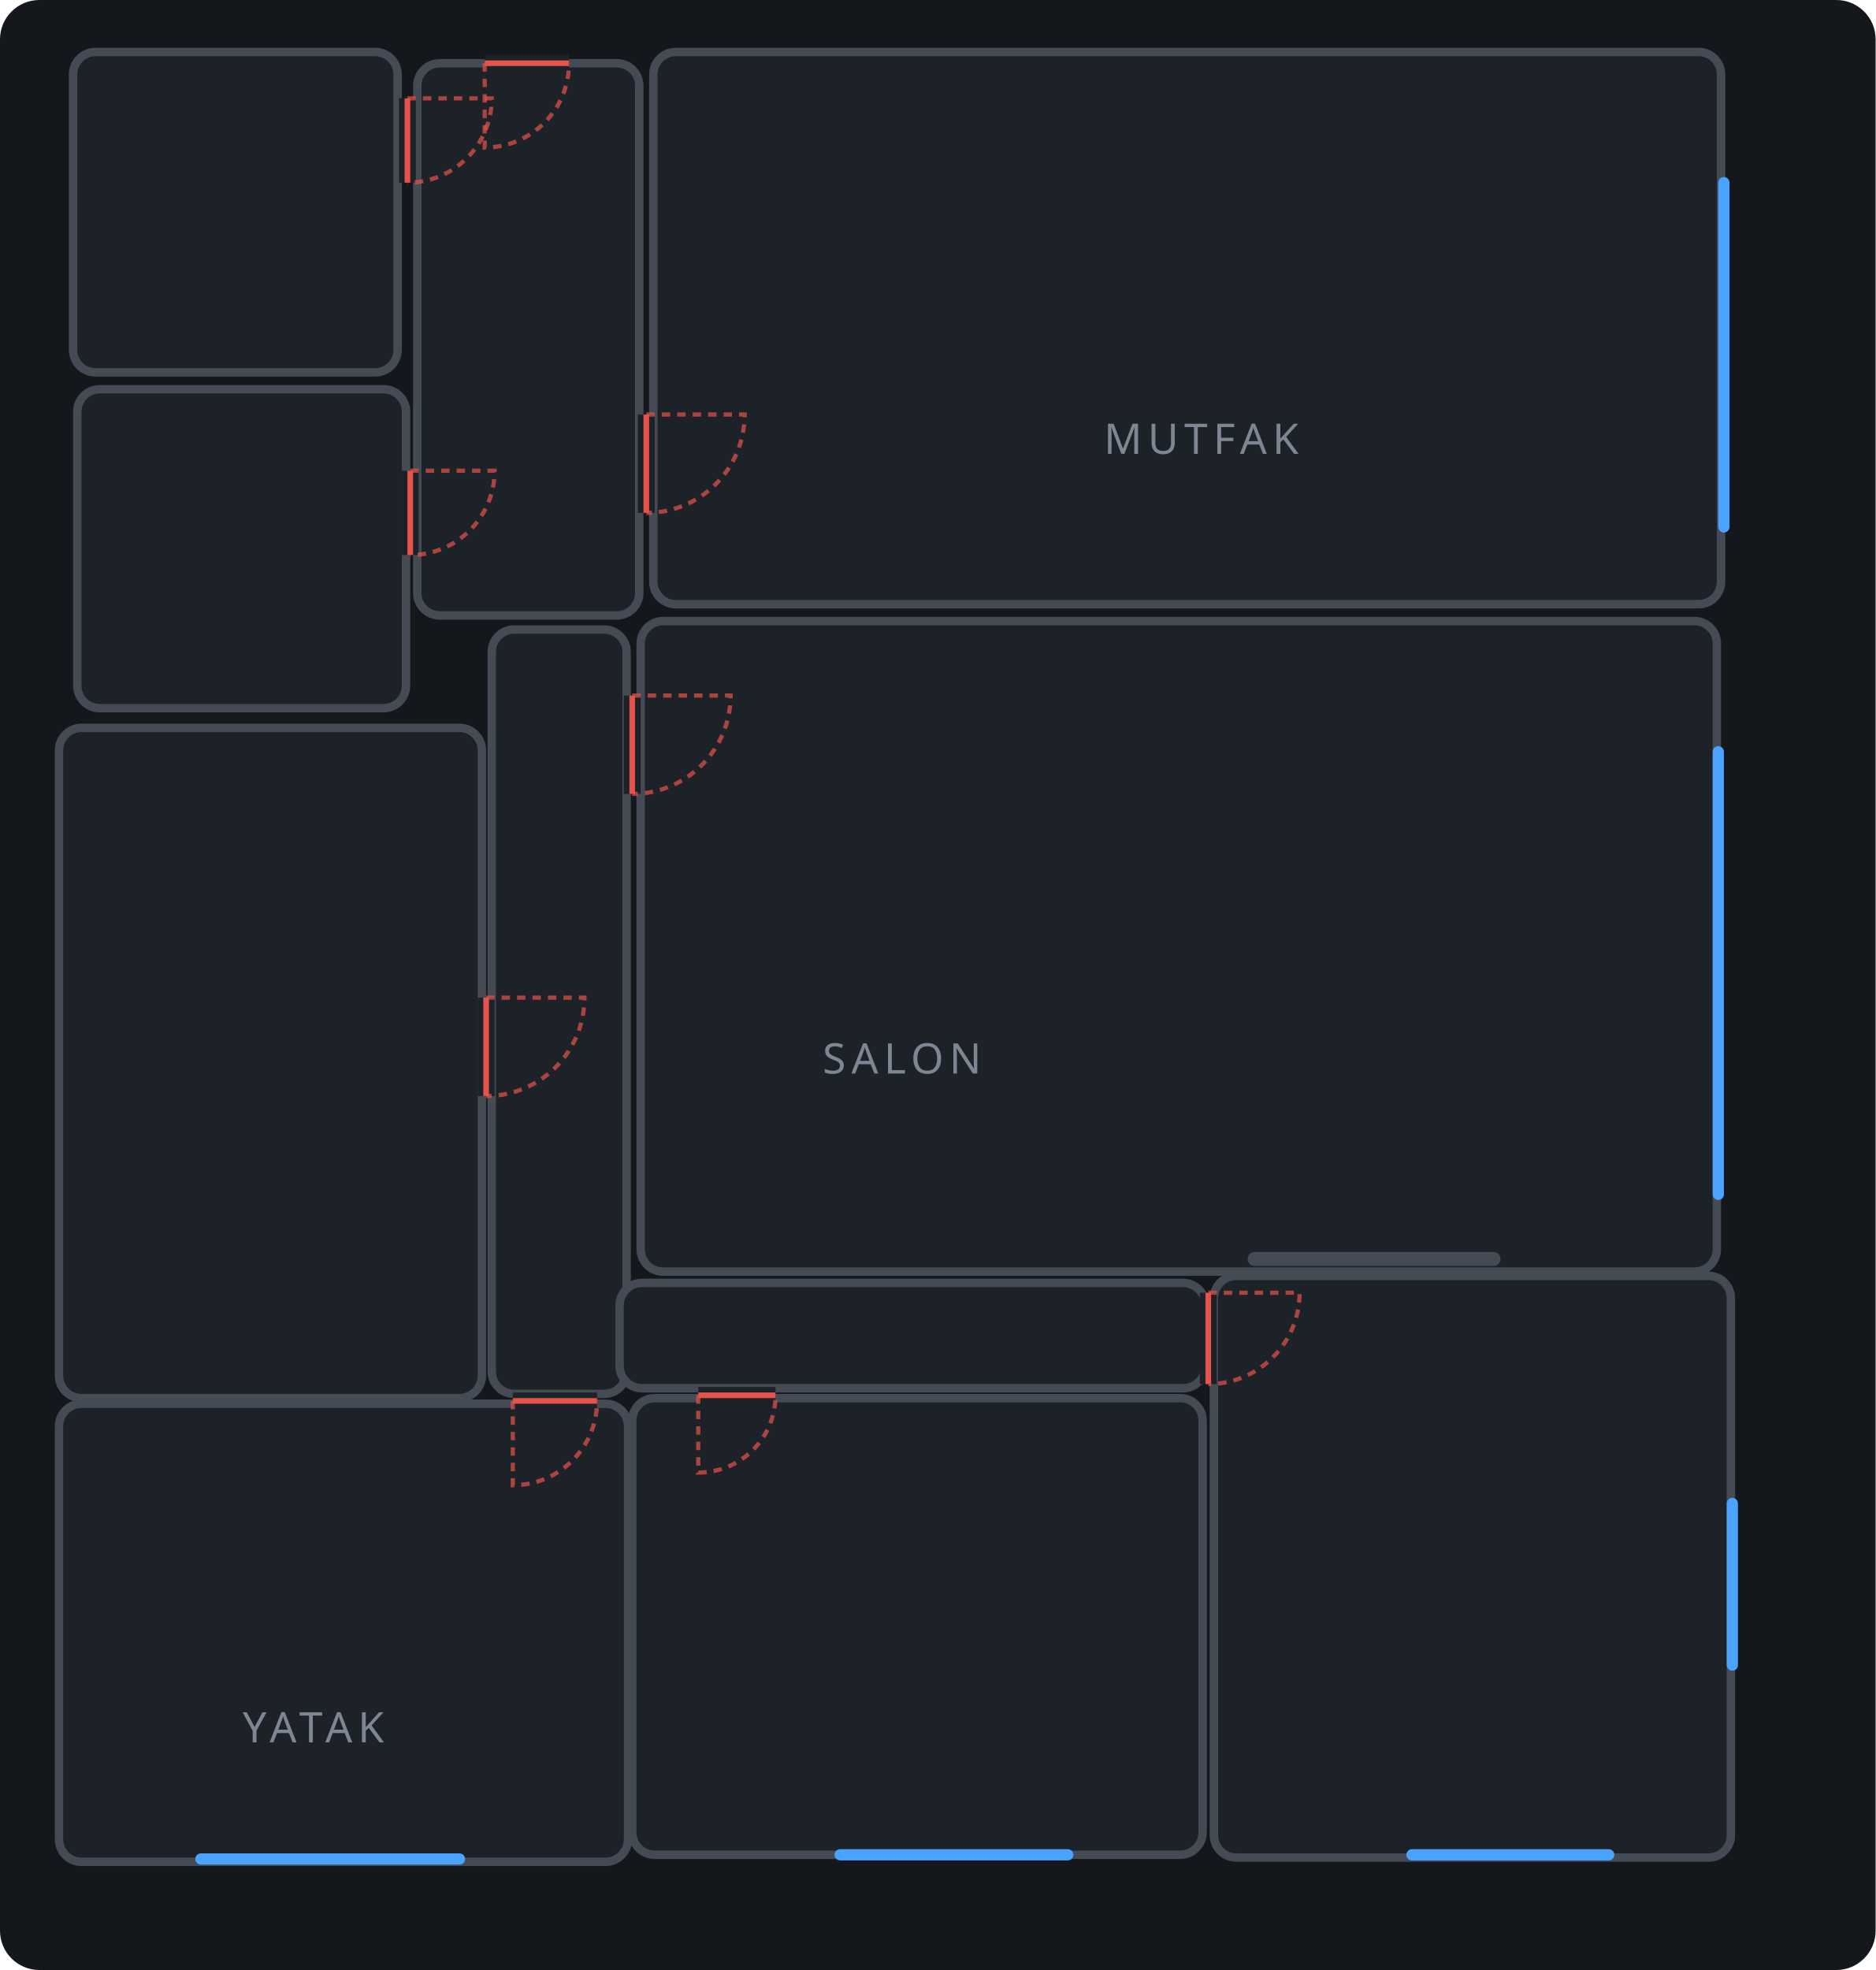
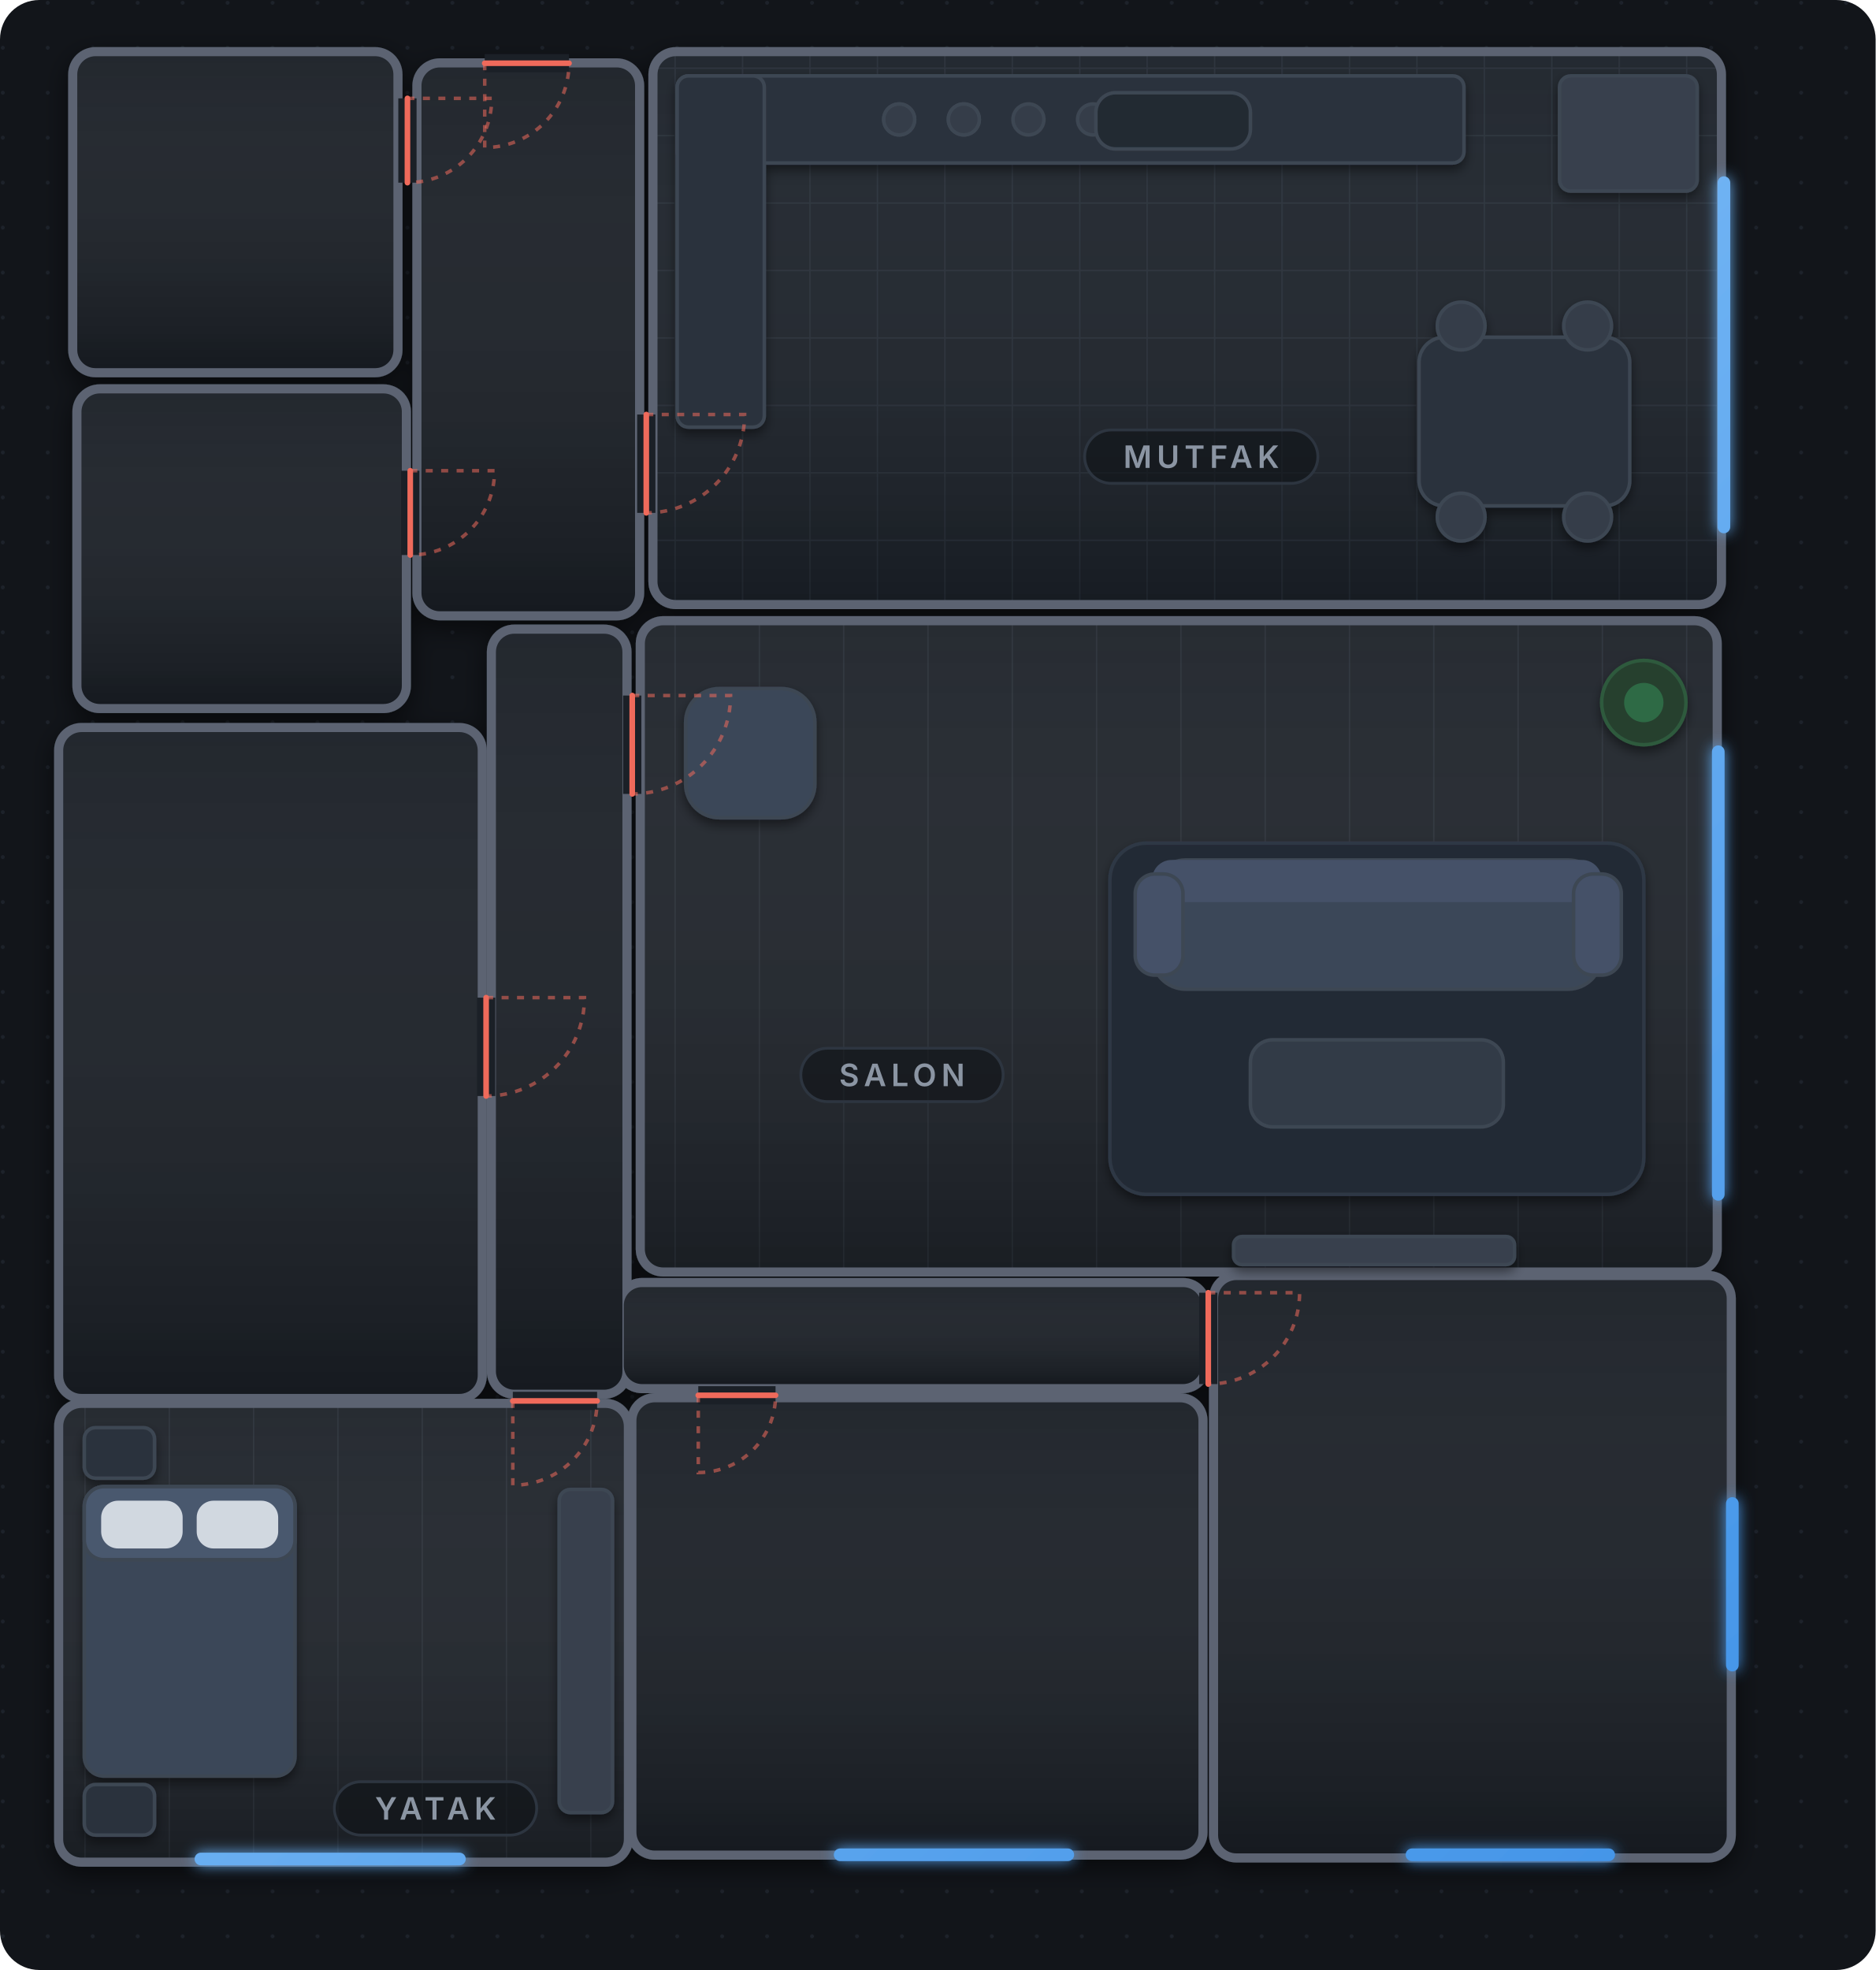
<svg xmlns="http://www.w3.org/2000/svg" viewBox="0 0 1335 1402" width="1335" height="1402">
-   <rect width="1335" height="1402" rx="28" fill="#14171c" />
-   <rect x="52" y="37" width="231" height="228" rx="16" fill="#1d2128" stroke="#444b55" stroke-width="6" />
-   <rect x="55" y="277" width="234" height="227" rx="16" fill="#1d2128" stroke="#444b55" stroke-width="6" />
-   <rect x="297" y="45" width="158" height="393" rx="16" fill="#1d2128" stroke="#444b55" stroke-width="6" />
-   <rect x="465" y="37" width="760" height="393" rx="16" fill="#1d2128" stroke="#444b55" stroke-width="6" />
-   <rect x="350" y="448" width="96" height="544" rx="16" fill="#1d2128" stroke="#444b55" stroke-width="6" />
-   <rect x="456" y="442" width="766" height="463" rx="16" fill="#1d2128" stroke="#444b55" stroke-width="6" />
-   <rect x="42" y="518" width="301" height="477" rx="16" fill="#1d2128" stroke="#444b55" stroke-width="6" />
-   <rect x="441" y="913" width="417" height="75" rx="16" fill="#1d2128" stroke="#444b55" stroke-width="6" />
-   <rect x="42" y="999" width="405" height="326" rx="16" fill="#1d2128" stroke="#444b55" stroke-width="6" />
-   <rect x="450" y="995" width="406" height="325" rx="16" fill="#1d2128" stroke="#444b55" stroke-width="6" />
-   <rect x="864" y="908" width="368" height="414" rx="16" fill="#1d2128" stroke="#444b55" stroke-width="6" />
-   <line x1="290" y1="70" x2="290" y2="130" stroke="#1d2128" stroke-width="12" stroke-linecap="butt" />
-   <line x1="290" y1="70" x2="290" y2="130" stroke="#e5534b" stroke-width="4" />
-   <path d="M290 70 h60 A60 60 0 0 1 290 130" fill="none" stroke="#e5534b" stroke-width="3" stroke-dasharray="6 5" opacity=".7" />
-   <line x1="292" y1="335" x2="292" y2="395" stroke="#1d2128" stroke-width="12" stroke-linecap="butt" />
-   <line x1="292" y1="335" x2="292" y2="395" stroke="#e5534b" stroke-width="4" />
-   <path d="M292 335 h60 A60 60 0 0 1 292 395" fill="none" stroke="#e5534b" stroke-width="3" stroke-dasharray="6 5" opacity=".7" />
-   <line x1="345" y1="45" x2="405" y2="45" stroke="#1d2128" stroke-width="12" stroke-linecap="butt" />
-   <line x1="345" y1="45" x2="405" y2="45" stroke="#e5534b" stroke-width="4" />
-   <path d="M345 45 v60 A60 60 0 0 0 405 45" fill="none" stroke="#e5534b" stroke-width="3" stroke-dasharray="6 5" opacity=".7" />
-   <line x1="460" y1="295" x2="460" y2="365" stroke="#1d2128" stroke-width="12" stroke-linecap="butt" />
-   <line x1="460" y1="295" x2="460" y2="365" stroke="#e5534b" stroke-width="4" />
-   <path d="M460 295 h70 A70 70 0 0 1 460 365" fill="none" stroke="#e5534b" stroke-width="3" stroke-dasharray="6 5" opacity=".7" />
-   <line x1="450" y1="495" x2="450" y2="565" stroke="#1d2128" stroke-width="12" stroke-linecap="butt" />
-   <line x1="450" y1="495" x2="450" y2="565" stroke="#e5534b" stroke-width="4" />
-   <path d="M450 495 h70 A70 70 0 0 1 450 565" fill="none" stroke="#e5534b" stroke-width="3" stroke-dasharray="6 5" opacity=".7" />
-   <line x1="346" y1="710" x2="346" y2="780" stroke="#1d2128" stroke-width="12" stroke-linecap="butt" />
-   <line x1="346" y1="710" x2="346" y2="780" stroke="#e5534b" stroke-width="4" />
-   <path d="M346 710 h70 A70 70 0 0 1 346 780" fill="none" stroke="#e5534b" stroke-width="3" stroke-dasharray="6 5" opacity=".7" />
-   <line x1="365" y1="997" x2="425" y2="997" stroke="#1d2128" stroke-width="12" stroke-linecap="butt" />
-   <line x1="365" y1="997" x2="425" y2="997" stroke="#e5534b" stroke-width="4" />
-   <path d="M365 997 v60 A60 60 0 0 0 425 997" fill="none" stroke="#e5534b" stroke-width="3" stroke-dasharray="6 5" opacity=".7" />
-   <line x1="497" y1="993" x2="552" y2="993" stroke="#1d2128" stroke-width="12" stroke-linecap="butt" />
-   <line x1="497" y1="993" x2="552" y2="993" stroke="#e5534b" stroke-width="4" />
-   <path d="M497 993 v55 A55 55 0 0 0 552 993" fill="none" stroke="#e5534b" stroke-width="3" stroke-dasharray="6 5" opacity=".7" />
-   <line x1="860" y1="920" x2="860" y2="985" stroke="#1d2128" stroke-width="12" stroke-linecap="butt" />
-   <line x1="860" y1="920" x2="860" y2="985" stroke="#e5534b" stroke-width="4" />
-   <path d="M860 920 h65 A65 65 0 0 1 860 985" fill="none" stroke="#e5534b" stroke-width="3" stroke-dasharray="6 5" opacity=".7" />
-   <line x1="1227" y1="130" x2="1227" y2="375" stroke="#4aa3ff" stroke-width="8" stroke-linecap="round" />
-   <line x1="1223" y1="535" x2="1223" y2="850" stroke="#4aa3ff" stroke-width="8" stroke-linecap="round" />
-   <line x1="1233" y1="1070" x2="1233" y2="1185" stroke="#4aa3ff" stroke-width="8" stroke-linecap="round" />
-   <line x1="143" y1="1323" x2="327" y2="1323" stroke="#4aa3ff" stroke-width="8" stroke-linecap="round" />
-   <line x1="598" y1="1320" x2="760" y2="1320" stroke="#4aa3ff" stroke-width="8" stroke-linecap="round" />
-   <line x1="1005" y1="1320" x2="1145" y2="1320" stroke="#4aa3ff" stroke-width="8" stroke-linecap="round" />
-   <text x="855" y="323" text-anchor="middle" font-family="sans-serif" font-size="30" letter-spacing="4" fill="#7d8794">MUTFAK</text>
-   <text x="642" y="764" text-anchor="middle" font-family="sans-serif" font-size="30" letter-spacing="4" fill="#7d8794">SALON</text>
-   <text x="223" y="1240" text-anchor="middle" font-family="sans-serif" font-size="30" letter-spacing="4" fill="#7d8794">YATAK</text>
-   <rect x="888" y="891" width="180" height="10" rx="5" fill="#444b55" />
+   <defs>
+     <pattern id="wood" width="60" height="1402" patternUnits="userSpaceOnUse">
+       <rect width="60" height="1402" fill="#1f242b" />
+       <line x1="0" y1="0" x2="0" y2="1402" stroke="#2a3038" stroke-width="2" />
+     </pattern>
+     <pattern id="tile" width="48" height="48" patternUnits="userSpaceOnUse">
+       <rect width="48" height="48" fill="#1c222a" />
+       <path d="M48 0H0V48" fill="none" stroke="#262d37" stroke-width="2" />
+     </pattern>
+     <pattern id="dots" width="32" height="32" patternUnits="userSpaceOnUse">
+       <circle cx="2" cy="2" r="1.4" fill="#1d222a" />
+     </pattern>
+     <filter id="shadow" x="-5%" y="-5%" width="110%" height="110%">
+       <feDropShadow dx="0" dy="6" stdDeviation="9" flood-color="#000" flood-opacity=".55" />
+     </filter>
+     <filter id="fshadow" x="-10%" y="-10%" width="120%" height="130%">
+       <feDropShadow dx="0" dy="4" stdDeviation="4" flood-color="#000" flood-opacity=".45" />
+     </filter>
+     <filter id="wglow" filterUnits="userSpaceOnUse" x="0" y="0" width="1335" height="1402">
+       <feGaussianBlur stdDeviation="5" result="b" />
+       <feMerge>
+         <feMergeNode in="b" />
+         <feMergeNode in="SourceGraphic" />
+       </feMerge>
+     </filter>
+     <linearGradient id="glass" gradientUnits="userSpaceOnUse" x1="0" y1="0" x2="1335" y2="1402">
+       <stop offset="0" stop-color="#9fd3ff" />
+       <stop offset="1" stop-color="#3b8fe6" />
+     </linearGradient>
+     <linearGradient id="vig" x1="0" y1="0" x2="0" y2="1">
+       <stop offset="0" stop-color="#fff" stop-opacity=".035" />
+       <stop offset="1" stop-color="#000" stop-opacity=".18" />
+     </linearGradient>
+   </defs>
+   <rect width="1335" height="1402" rx="28" fill="#12151a" />
+   <rect width="1335" height="1402" rx="28" fill="url(#dots)" />
+   <g filter="url(#shadow)">
+     <rect x="52" y="37" width="231" height="228" rx="16" fill="#1b2027" stroke="#5b6472" stroke-width="7" />
+     <rect x="55" y="277" width="234" height="227" rx="16" fill="#1b2027" stroke="#5b6472" stroke-width="7" />
+     <rect x="297" y="45" width="158" height="393" rx="16" fill="#1b2027" stroke="#5b6472" stroke-width="7" />
+     <rect x="465" y="37" width="760" height="393" rx="16" fill="#1b2027" stroke="#5b6472" stroke-width="7" />
+     <rect x="350" y="448" width="96" height="544" rx="16" fill="#1b2027" stroke="#5b6472" stroke-width="7" />
+     <rect x="456" y="442" width="766" height="463" rx="16" fill="#1b2027" stroke="#5b6472" stroke-width="7" />
+     <rect x="42" y="518" width="301" height="477" rx="16" fill="#1b2027" stroke="#5b6472" stroke-width="7" />
+     <rect x="441" y="913" width="417" height="75" rx="16" fill="#1b2027" stroke="#5b6472" stroke-width="7" />
+     <rect x="42" y="999" width="405" height="326" rx="16" fill="#1b2027" stroke="#5b6472" stroke-width="7" />
+     <rect x="450" y="995" width="406" height="325" rx="16" fill="#1b2027" stroke="#5b6472" stroke-width="7" />
+     <rect x="864" y="908" width="368" height="414" rx="16" fill="#1b2027" stroke="#5b6472" stroke-width="7" />
+   </g>
+   <rect x="55" y="40" width="225" height="222" rx="13" fill="#1b2027" />
+   <rect x="55" y="40" width="225" height="222" rx="13" fill="url(#vig)" />
+   <rect x="58" y="280" width="228" height="221" rx="13" fill="#1b2027" />
+   <rect x="58" y="280" width="228" height="221" rx="13" fill="url(#vig)" />
+   <rect x="300" y="48" width="152" height="387" rx="13" fill="#1b2027" />
+   <rect x="300" y="48" width="152" height="387" rx="13" fill="url(#vig)" />
+   <rect x="468" y="40" width="754" height="387" rx="13" fill="url(#tile)" />
+   <rect x="468" y="40" width="754" height="387" rx="13" fill="url(#vig)" />
+   <rect x="353" y="451" width="90" height="538" rx="13" fill="#1b2027" />
+   <rect x="353" y="451" width="90" height="538" rx="13" fill="url(#vig)" />
+   <rect x="459" y="445" width="760" height="457" rx="13" fill="url(#wood)" />
+   <rect x="459" y="445" width="760" height="457" rx="13" fill="url(#vig)" />
+   <rect x="45" y="521" width="295" height="471" rx="13" fill="#1b2027" />
+   <rect x="45" y="521" width="295" height="471" rx="13" fill="url(#vig)" />
+   <rect x="444" y="916" width="411" height="69" rx="13" fill="#1b2027" />
+   <rect x="444" y="916" width="411" height="69" rx="13" fill="url(#vig)" />
+   <rect x="45" y="1002" width="399" height="320" rx="13" fill="url(#wood)" />
+   <rect x="45" y="1002" width="399" height="320" rx="13" fill="url(#vig)" />
+   <rect x="453" y="998" width="400" height="319" rx="13" fill="#1b2027" />
+   <rect x="453" y="998" width="400" height="319" rx="13" fill="url(#vig)" />
+   <rect x="867" y="911" width="362" height="408" rx="13" fill="#1b2027" />
+   <rect x="867" y="911" width="362" height="408" rx="13" fill="url(#vig)" />
+   <g filter="url(#fshadow)">
+     <rect x="482" y="54" width="560" height="62" rx="8" fill="#2c333d" stroke="#3d4653" stroke-width="2.5" />
+     <rect x="482" y="54" width="62" height="250" rx="8" fill="#2c333d" stroke="#3d4653" stroke-width="2.5" />
+     <circle cx="640" cy="85" r="11" fill="#353d49" stroke="#3d4653" stroke-width="2.5" />
+     <circle cx="640" cy="85" r="11" fill="#353d49" stroke="#3d4653" stroke-width="2.5" />
+     <circle cx="686" cy="85" r="11" fill="#353d49" stroke="#3d4653" stroke-width="2.5" />
+     <circle cx="686" cy="85" r="11" fill="#353d49" stroke="#3d4653" stroke-width="2.5" />
+     <circle cx="732" cy="85" r="11" fill="#353d49" stroke="#3d4653" stroke-width="2.5" />
+     <circle cx="778" cy="85" r="11" fill="#353d49" stroke="#3d4653" stroke-width="2.5" />
+     <rect x="780" y="66" width="110" height="40" rx="14" fill="#232a33" stroke="#3d4653" stroke-width="2.5" />
+     <rect x="1110" y="54" width="98" height="82" rx="8" fill="#38414d" stroke="#3d4653" stroke-width="2.5" />
+     <rect x="1010" y="240" width="150" height="120" rx="18" fill="#2c333d" stroke="#3d4653" stroke-width="2.5" />
+     <circle cx="1040" cy="232" r="17" fill="#353d49" stroke="#3d4653" stroke-width="2.5" />
+     <circle cx="1040" cy="368" r="17" fill="#353d49" stroke="#3d4653" stroke-width="2.5" />
+     <circle cx="1130" cy="232" r="17" fill="#353d49" stroke="#3d4653" stroke-width="2.5" />
+     <circle cx="1130" cy="368" r="17" fill="#353d49" stroke="#3d4653" stroke-width="2.5" />
+     <rect x="790" y="600" width="380" height="250" rx="26" fill="#242b35" stroke="#2f3744" stroke-width="2.5" filter="none" />
+     <rect x="820" y="612" width="320" height="92" rx="24" fill="#3a4658" stroke="#3d4653" stroke-width="2.5" />
+     <rect x="820" y="612" width="320" height="30" rx="14" fill="#445168" stroke="#3d4653" stroke-width="0" />
+     <rect x="808" y="622" width="34" height="72" rx="14" fill="#445168" stroke="#3d4653" stroke-width="2.5" />
+     <rect x="1120" y="622" width="34" height="72" rx="14" fill="#445168" stroke="#3d4653" stroke-width="2.5" />
+     <rect x="890" y="740" width="180" height="62" rx="16" fill="#323b47" stroke="#3d4653" stroke-width="2.5" />
+     <rect x="878" y="880" width="200" height="20" rx="6" fill="#38414d" stroke="#3d4653" stroke-width="2.5" />
+     <rect x="488" y="490" width="92" height="92" rx="24" fill="#3a4658" stroke="#3d4653" stroke-width="2.5" />
+     <circle cx="1170" cy="500" r="30" fill="#26402f" stroke="#2f5a3d" stroke-width="2.5" />
+     <circle cx="1170" cy="500" r="14" fill="#2f6b44" stroke="none" stroke-width="0" />
+     <rect x="60" y="1058" width="150" height="206" rx="14" fill="#3a4658" stroke="#3d4653" stroke-width="2.5" />
+     <rect x="60" y="1058" width="150" height="52" rx="14" fill="#4a586e" stroke="#3d4653" stroke-width="2.5" />
+     <rect x="72" y="1068" width="58" height="34" rx="12" fill="#e9eef5" stroke="none" stroke-width="0" opacity=".85" />
+     <rect x="140" y="1068" width="58" height="34" rx="12" fill="#e9eef5" stroke="none" stroke-width="0" opacity=".85" />
+     <rect x="60" y="1016" width="50" height="36" rx="8" fill="#2c333d" stroke="#3d4653" stroke-width="2.5" />
+     <rect x="60" y="1270" width="50" height="36" rx="8" fill="#2c333d" stroke="#3d4653" stroke-width="2.5" />
+     <rect x="398" y="1060" width="38" height="230" rx="8" fill="#38414d" stroke="#3d4653" stroke-width="2.5" />
+   </g>
+   <line x1="290" y1="70" x2="290" y2="130" stroke="#1b2027" stroke-width="13" />
+   <line x1="290" y1="70" x2="290" y2="130" stroke="#ef6a5b" stroke-width="4" stroke-linecap="round" />
+   <path d="M290 70 h60 A60 60 0 0 1 290 130" fill="none" stroke="#ef6a5b" stroke-width="2.5" stroke-dasharray="5 6" opacity=".55" />
+   <line x1="292" y1="335" x2="292" y2="395" stroke="#1b2027" stroke-width="13" />
+   <line x1="292" y1="335" x2="292" y2="395" stroke="#ef6a5b" stroke-width="4" stroke-linecap="round" />
+   <path d="M292 335 h60 A60 60 0 0 1 292 395" fill="none" stroke="#ef6a5b" stroke-width="2.5" stroke-dasharray="5 6" opacity=".55" />
+   <line x1="345" y1="45" x2="405" y2="45" stroke="#1b2027" stroke-width="13" />
+   <line x1="345" y1="45" x2="405" y2="45" stroke="#ef6a5b" stroke-width="4" stroke-linecap="round" />
+   <path d="M345 45 v60 A60 60 0 0 0 405 45" fill="none" stroke="#ef6a5b" stroke-width="2.5" stroke-dasharray="5 6" opacity=".55" />
+   <line x1="460" y1="295" x2="460" y2="365" stroke="#1b2027" stroke-width="13" />
+   <line x1="460" y1="295" x2="460" y2="365" stroke="#ef6a5b" stroke-width="4" stroke-linecap="round" />
+   <path d="M460 295 h70 A70 70 0 0 1 460 365" fill="none" stroke="#ef6a5b" stroke-width="2.5" stroke-dasharray="5 6" opacity=".55" />
+   <line x1="450" y1="495" x2="450" y2="565" stroke="#1b2027" stroke-width="13" />
+   <line x1="450" y1="495" x2="450" y2="565" stroke="#ef6a5b" stroke-width="4" stroke-linecap="round" />
+   <path d="M450 495 h70 A70 70 0 0 1 450 565" fill="none" stroke="#ef6a5b" stroke-width="2.5" stroke-dasharray="5 6" opacity=".55" />
+   <line x1="346" y1="710" x2="346" y2="780" stroke="#1b2027" stroke-width="13" />
+   <line x1="346" y1="710" x2="346" y2="780" stroke="#ef6a5b" stroke-width="4" stroke-linecap="round" />
+   <path d="M346 710 h70 A70 70 0 0 1 346 780" fill="none" stroke="#ef6a5b" stroke-width="2.5" stroke-dasharray="5 6" opacity=".55" />
+   <line x1="365" y1="997" x2="425" y2="997" stroke="#1b2027" stroke-width="13" />
+   <line x1="365" y1="997" x2="425" y2="997" stroke="#ef6a5b" stroke-width="4" stroke-linecap="round" />
+   <path d="M365 997 v60 A60 60 0 0 0 425 997" fill="none" stroke="#ef6a5b" stroke-width="2.5" stroke-dasharray="5 6" opacity=".55" />
+   <line x1="497" y1="993" x2="552" y2="993" stroke="#1b2027" stroke-width="13" />
+   <line x1="497" y1="993" x2="552" y2="993" stroke="#ef6a5b" stroke-width="4" stroke-linecap="round" />
+   <path d="M497 993 v55 A55 55 0 0 0 552 993" fill="none" stroke="#ef6a5b" stroke-width="2.5" stroke-dasharray="5 6" opacity=".55" />
+   <line x1="860" y1="920" x2="860" y2="985" stroke="#1b2027" stroke-width="13" />
+   <line x1="860" y1="920" x2="860" y2="985" stroke="#ef6a5b" stroke-width="4" stroke-linecap="round" />
+   <path d="M860 920 h65 A65 65 0 0 1 860 985" fill="none" stroke="#ef6a5b" stroke-width="2.5" stroke-dasharray="5 6" opacity=".55" />
+   <line x1="1227" y1="130" x2="1227" y2="375" stroke="url(#glass)" stroke-width="9" stroke-linecap="round" filter="url(#wglow)" />
+   <line x1="1223" y1="535" x2="1223" y2="850" stroke="url(#glass)" stroke-width="9" stroke-linecap="round" filter="url(#wglow)" />
+   <line x1="1233" y1="1070" x2="1233" y2="1185" stroke="url(#glass)" stroke-width="9" stroke-linecap="round" filter="url(#wglow)" />
+   <line x1="143" y1="1323" x2="327" y2="1323" stroke="url(#glass)" stroke-width="9" stroke-linecap="round" filter="url(#wglow)" />
+   <line x1="598" y1="1320" x2="760" y2="1320" stroke="url(#glass)" stroke-width="9" stroke-linecap="round" filter="url(#wglow)" />
+   <line x1="1005" y1="1320" x2="1145" y2="1320" stroke="url(#glass)" stroke-width="9" stroke-linecap="round" filter="url(#wglow)" />
+   <rect x="772.0" y="306" width="166" height="38" rx="19" fill="#0e1115" fill-opacity=".55" stroke="#2d3540" stroke-width="2" />
+   <text x="855" y="333" text-anchor="middle" font-family="Inter,Segoe UI,Roboto,sans-serif" font-weight="600" font-size="22" letter-spacing="3.5" fill="#8b95a3">MUTFAK</text>
+   <rect x="570.0" y="746" width="144" height="38" rx="19" fill="#0e1115" fill-opacity=".55" stroke="#2d3540" stroke-width="2" />
+   <text x="642" y="773" text-anchor="middle" font-family="Inter,Segoe UI,Roboto,sans-serif" font-weight="600" font-size="22" letter-spacing="3.5" fill="#8b95a3">SALON</text>
+   <rect x="238.0" y="1268" width="144" height="38" rx="19" fill="#0e1115" fill-opacity=".55" stroke="#2d3540" stroke-width="2" />
+   <text x="310" y="1295" text-anchor="middle" font-family="Inter,Segoe UI,Roboto,sans-serif" font-weight="600" font-size="22" letter-spacing="3.5" fill="#8b95a3">YATAK</text>
</svg>
